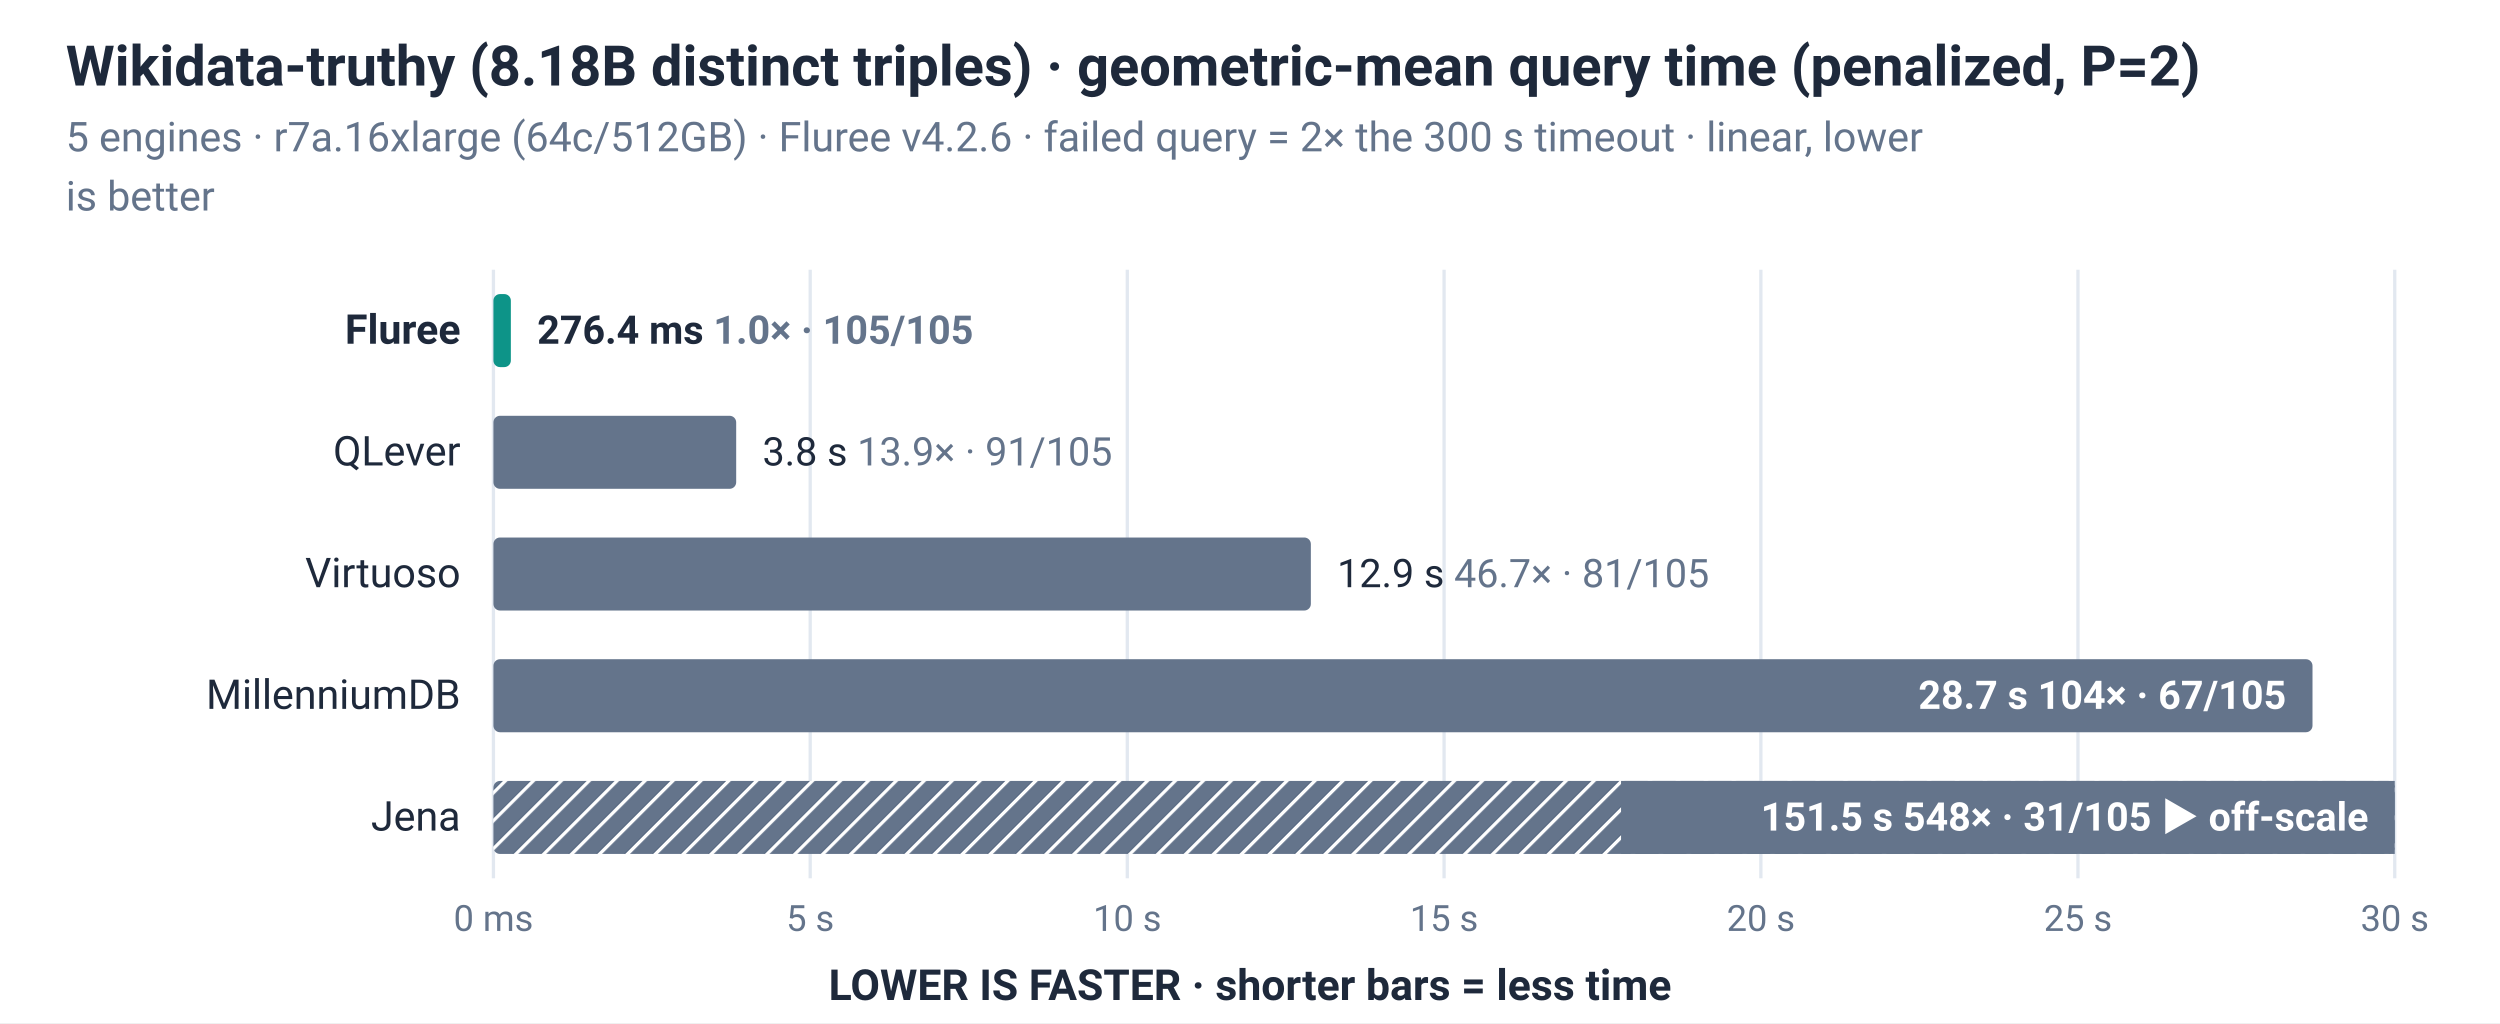
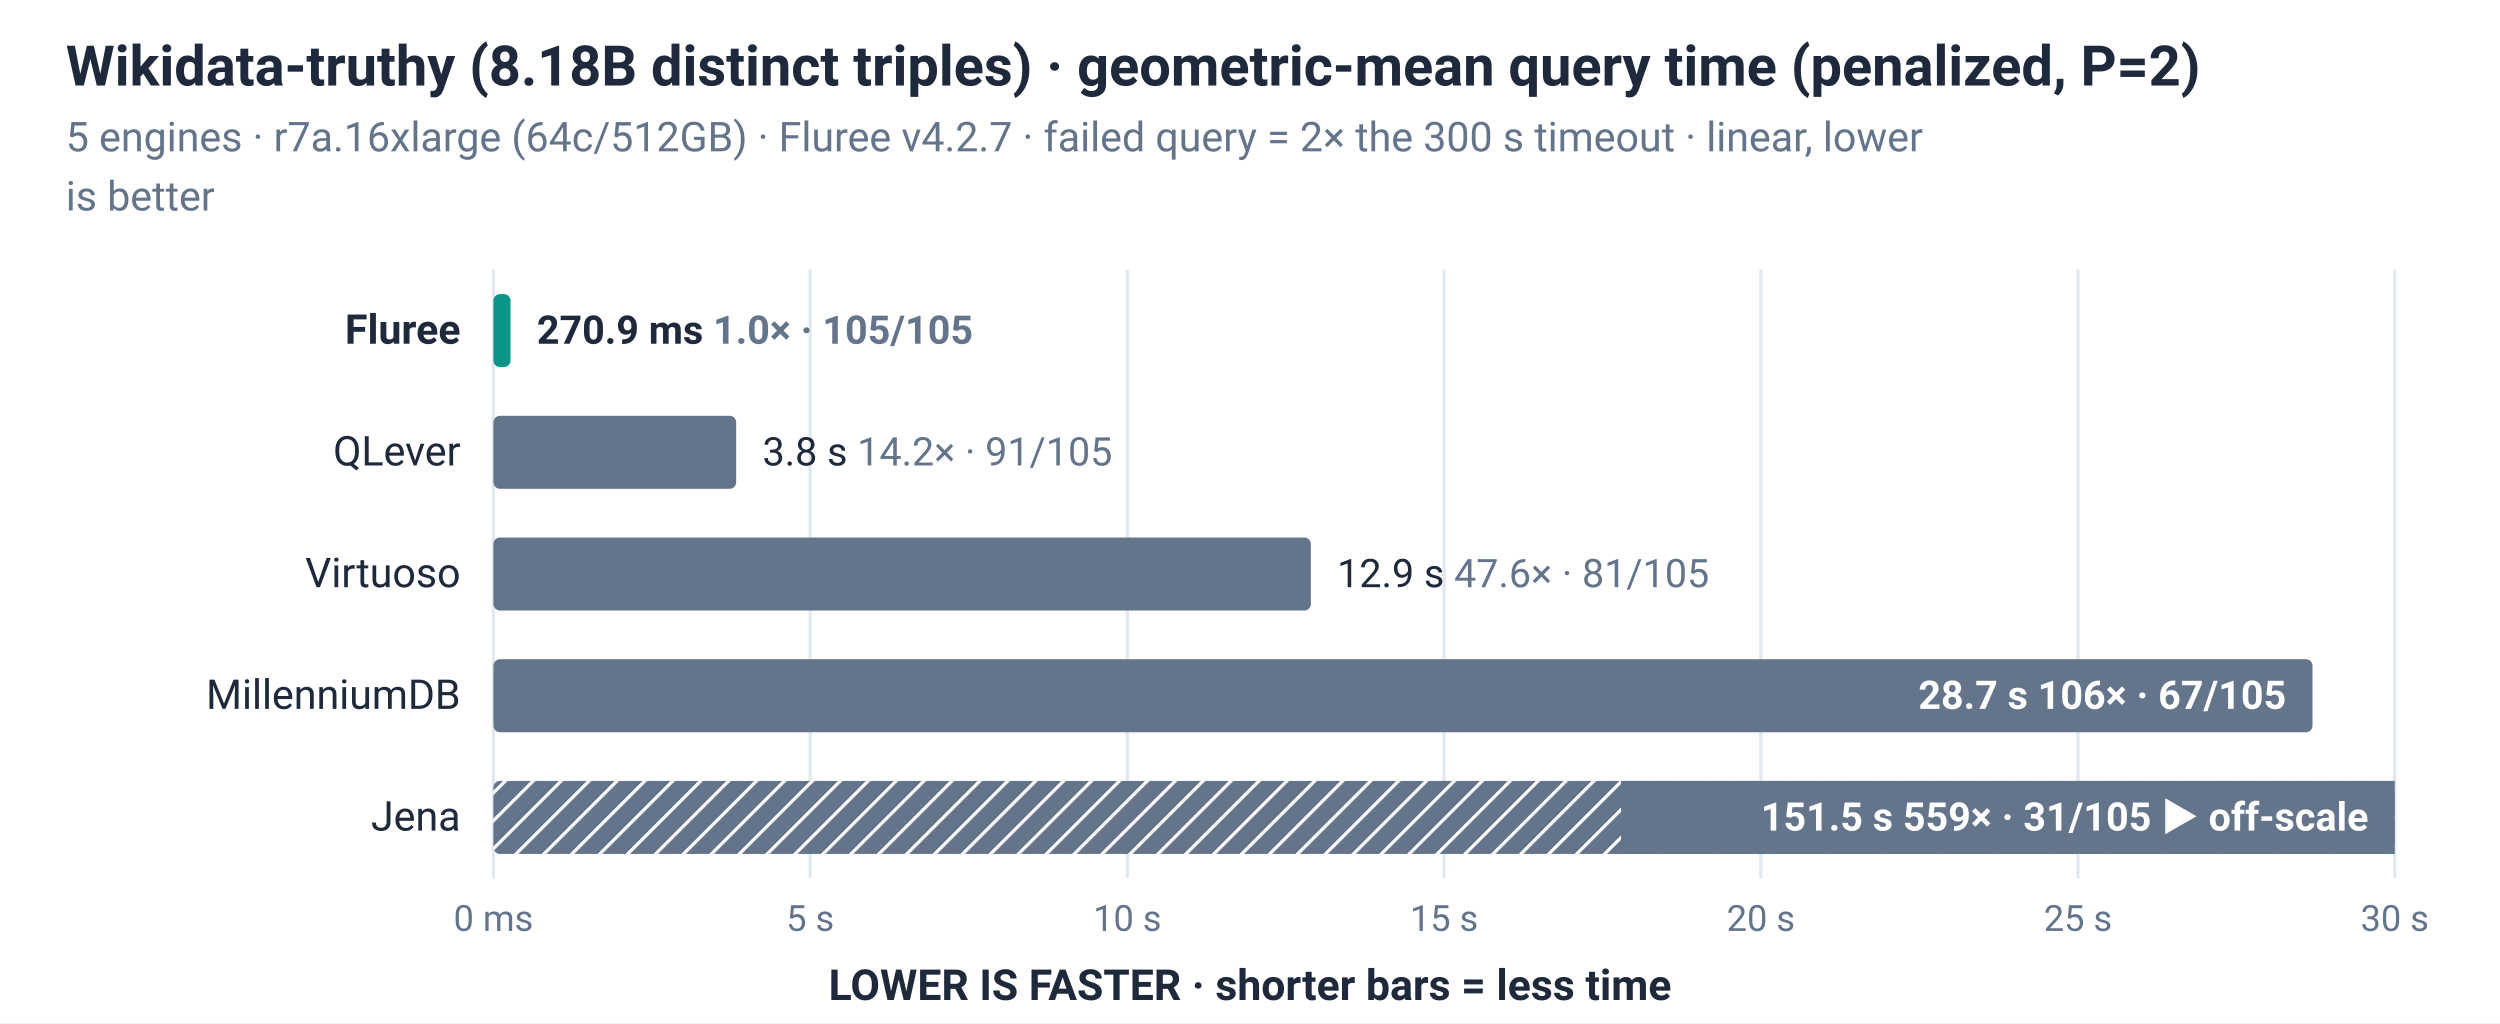
<svg xmlns="http://www.w3.org/2000/svg" width="760" height="311" viewBox="0 0 760 311" font-family="-apple-system,Segoe UI,Roboto,Helvetica,Arial,sans-serif">
  <defs>
    <pattern id="offscale" width="6" height="6" patternTransform="rotate(45)" patternUnits="userSpaceOnUse">
      <rect width="6" height="6" fill="#64748b" />
      <line x1="0" y1="0" x2="0" y2="6" stroke="white" stroke-width="2" />
    </pattern>
  </defs>
  <rect width="760" height="311" fill="white" />
  <text x="20" y="26" font-size="17" font-weight="700" fill="#1e293b">Wikidata-truthy (8.18B distinct triples) · geometric-mean query time (penalized, P=2)</text>
-   <text x="20" y="46" font-size="12.5" fill="#64748b">5 engines · r7a.16xlarge (64c/512GB) · Fluree v4.2.6 · failed query = 2× the 300 s timeout · linear, lower</text>
+   <text x="20" y="46" font-size="12.5" fill="#64748b">5 engines · r7a.16xlarge (64c/512GB) · Fluree v4.2.7 · failed query = 2× the 300 s timeout · linear, lower</text>
  <text x="20" y="64" font-size="12.5" fill="#64748b">is better</text>
  <line x1="150.0" y1="82" x2="150.0" y2="267" stroke="#e2e8f0" stroke-width="1" />
  <text x="150.0" y="283" font-size="11" fill="#64748b" text-anchor="middle">0 ms</text>
  <line x1="246.3" y1="82" x2="246.3" y2="267" stroke="#e2e8f0" stroke-width="1" />
  <text x="246.3" y="283" font-size="11" fill="#64748b" text-anchor="middle">5 s</text>
  <line x1="342.7" y1="82" x2="342.7" y2="267" stroke="#e2e8f0" stroke-width="1" />
  <text x="342.7" y="283" font-size="11" fill="#64748b" text-anchor="middle">10 s</text>
  <line x1="439.0" y1="82" x2="439.0" y2="267" stroke="#e2e8f0" stroke-width="1" />
  <text x="439.0" y="283" font-size="11" fill="#64748b" text-anchor="middle">15 s</text>
  <line x1="535.3" y1="82" x2="535.3" y2="267" stroke="#e2e8f0" stroke-width="1" />
  <text x="535.3" y="283" font-size="11" fill="#64748b" text-anchor="middle">20 s</text>
  <line x1="631.7" y1="82" x2="631.7" y2="267" stroke="#e2e8f0" stroke-width="1" />
  <text x="631.7" y="283" font-size="11" fill="#64748b" text-anchor="middle">25 s</text>
  <line x1="728.0" y1="82" x2="728.0" y2="267" stroke="#e2e8f0" stroke-width="1" />
  <text x="728.0" y="283" font-size="11" fill="#64748b" text-anchor="middle">30 s</text>
  <text x="140" y="104.5" font-size="12.5" font-weight="700" fill="#1e293b" text-anchor="end">Fluree</text>
-   <rect x="150" y="89.4" width="5.3" height="22.2" rx="2" fill="#0d9488" />
-   <text x="163.3" y="104.5" font-size="12" font-weight="700" fill="#1e293b">276.4 ms  <tspan fill="#64748b">1.0× · 105/105</tspan>
+   <rect x="150" y="89.4" width="5.2" height="22.2" rx="2" fill="#0d9488" />
+   <text x="163.2" y="104.5" font-size="12" font-weight="700" fill="#1e293b">270.9 ms  <tspan fill="#64748b">1.0× · 105/105</tspan>
  </text>
  <text x="140" y="141.5" font-size="12.5" font-weight="400" fill="#1e293b" text-anchor="end">QLever</text>
  <rect x="150" y="126.4" width="73.8" height="22.2" rx="2" fill="#64748b" />
-   <text x="231.8" y="141.5" font-size="12" font-weight="400" fill="#1e293b">3.8 s  <tspan fill="#64748b">13.9× · 91/105</tspan>
+   <text x="231.8" y="141.5" font-size="12" font-weight="400" fill="#1e293b">3.8 s  <tspan fill="#64748b">14.2× · 91/105</tspan>
  </text>
  <text x="140" y="178.5" font-size="12.5" font-weight="400" fill="#1e293b" text-anchor="end">Virtuoso</text>
  <rect x="150" y="163.4" width="248.5" height="22.2" rx="2" fill="#64748b" />
-   <text x="406.5" y="178.5" font-size="12" font-weight="400" fill="#1e293b">12.9 s  <tspan fill="#64748b">46.7× · 81/105</tspan>
+   <text x="406.5" y="178.5" font-size="12" font-weight="400" fill="#1e293b">12.9 s  <tspan fill="#64748b">47.6× · 81/105</tspan>
  </text>
  <text x="140" y="215.5" font-size="12.5" font-weight="400" fill="#1e293b" text-anchor="end">MillenniumDB</text>
  <rect x="150" y="200.4" width="553.0" height="22.2" rx="2" fill="#64748b" />
-   <text x="695.0" y="215.5" font-size="12" font-weight="700" fill="white" text-anchor="end">28.7 s   104× · 67/105</text>
+   <text x="695.0" y="215.5" font-size="12" font-weight="700" fill="white" text-anchor="end">28.7 s   106× · 67/105</text>
  <text x="140" y="252.5" font-size="12.5" font-weight="400" fill="#1e293b" text-anchor="end">Jena</text>
  <rect x="150" y="237.4" width="578.0" height="22.2" rx="2" fill="url(#offscale)" />
  <rect x="492.8" y="237.4" width="235.2" height="22.2" fill="#64748b" />
-   <text x="720.0" y="252.5" font-size="12" font-weight="700" fill="white" text-anchor="end">151.5 s   548× · 31/105  ▶ off-scale</text>
+   <text x="720.0" y="252.5" font-size="12" font-weight="700" fill="white" text-anchor="end">151.5 s   559× · 31/105  ▶ off-scale</text>
  <text x="380" y="304" text-anchor="middle" font-size="13" font-weight="700" fill="#1e293b">LOWER IS FASTER · shorter bars = less time</text>
</svg>
